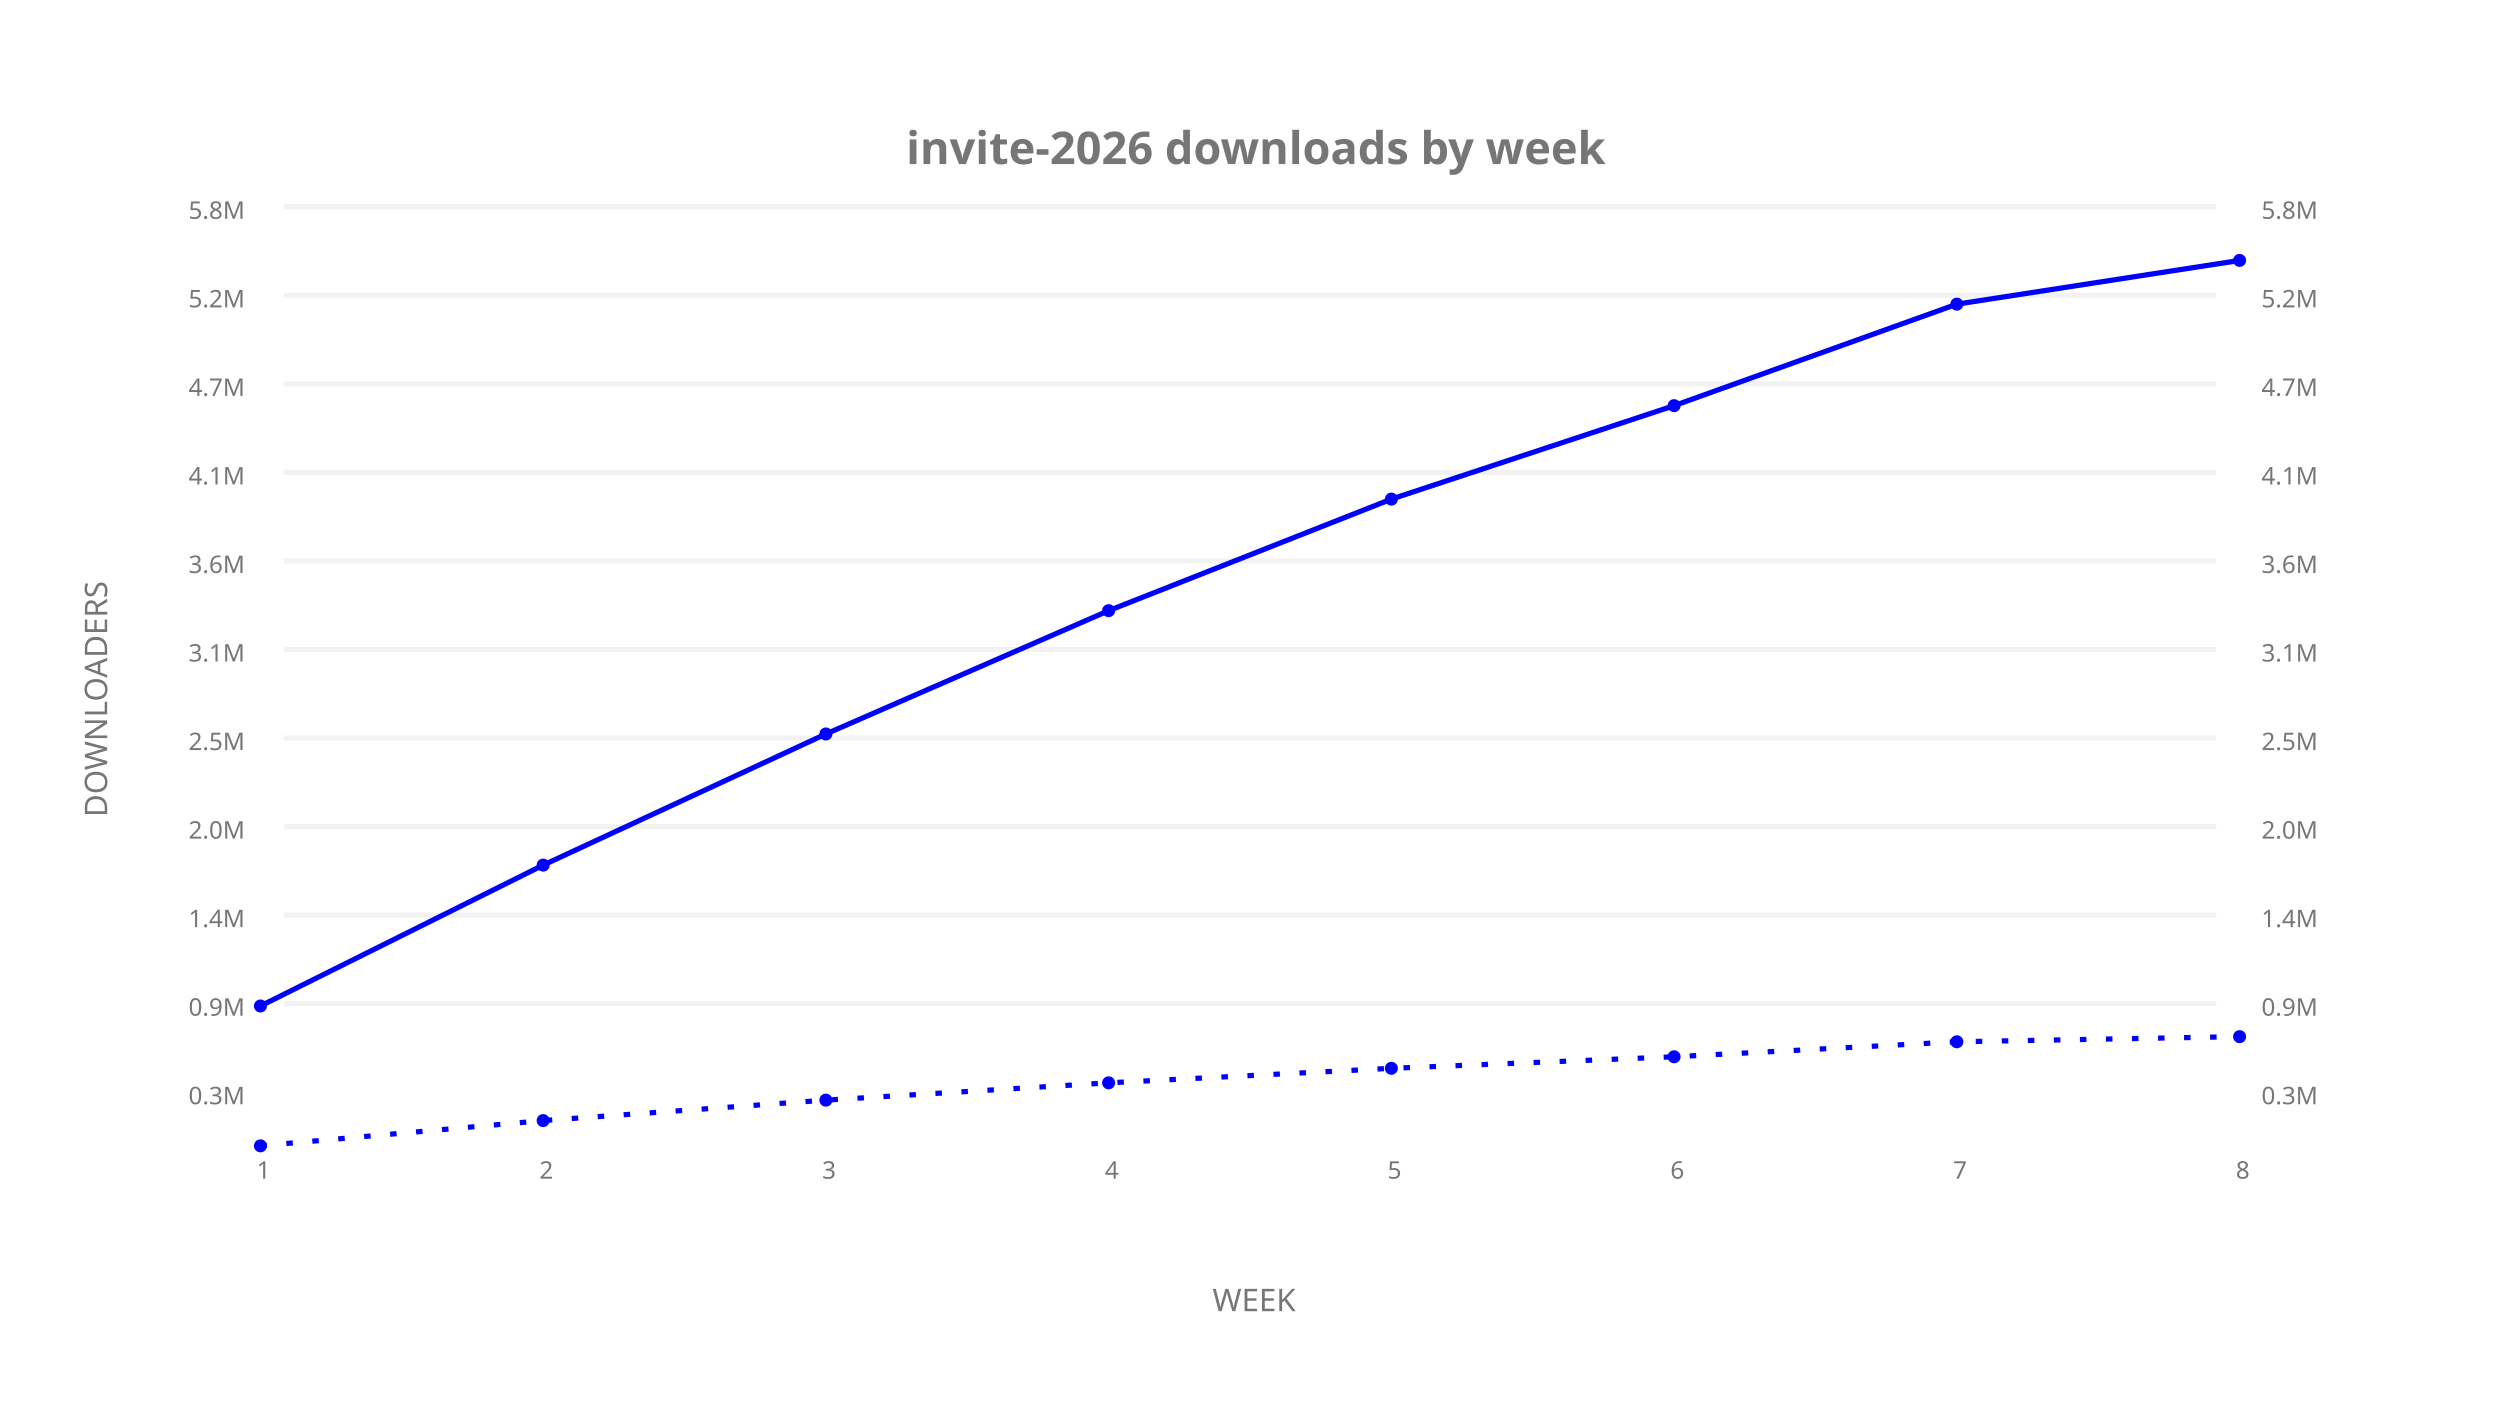
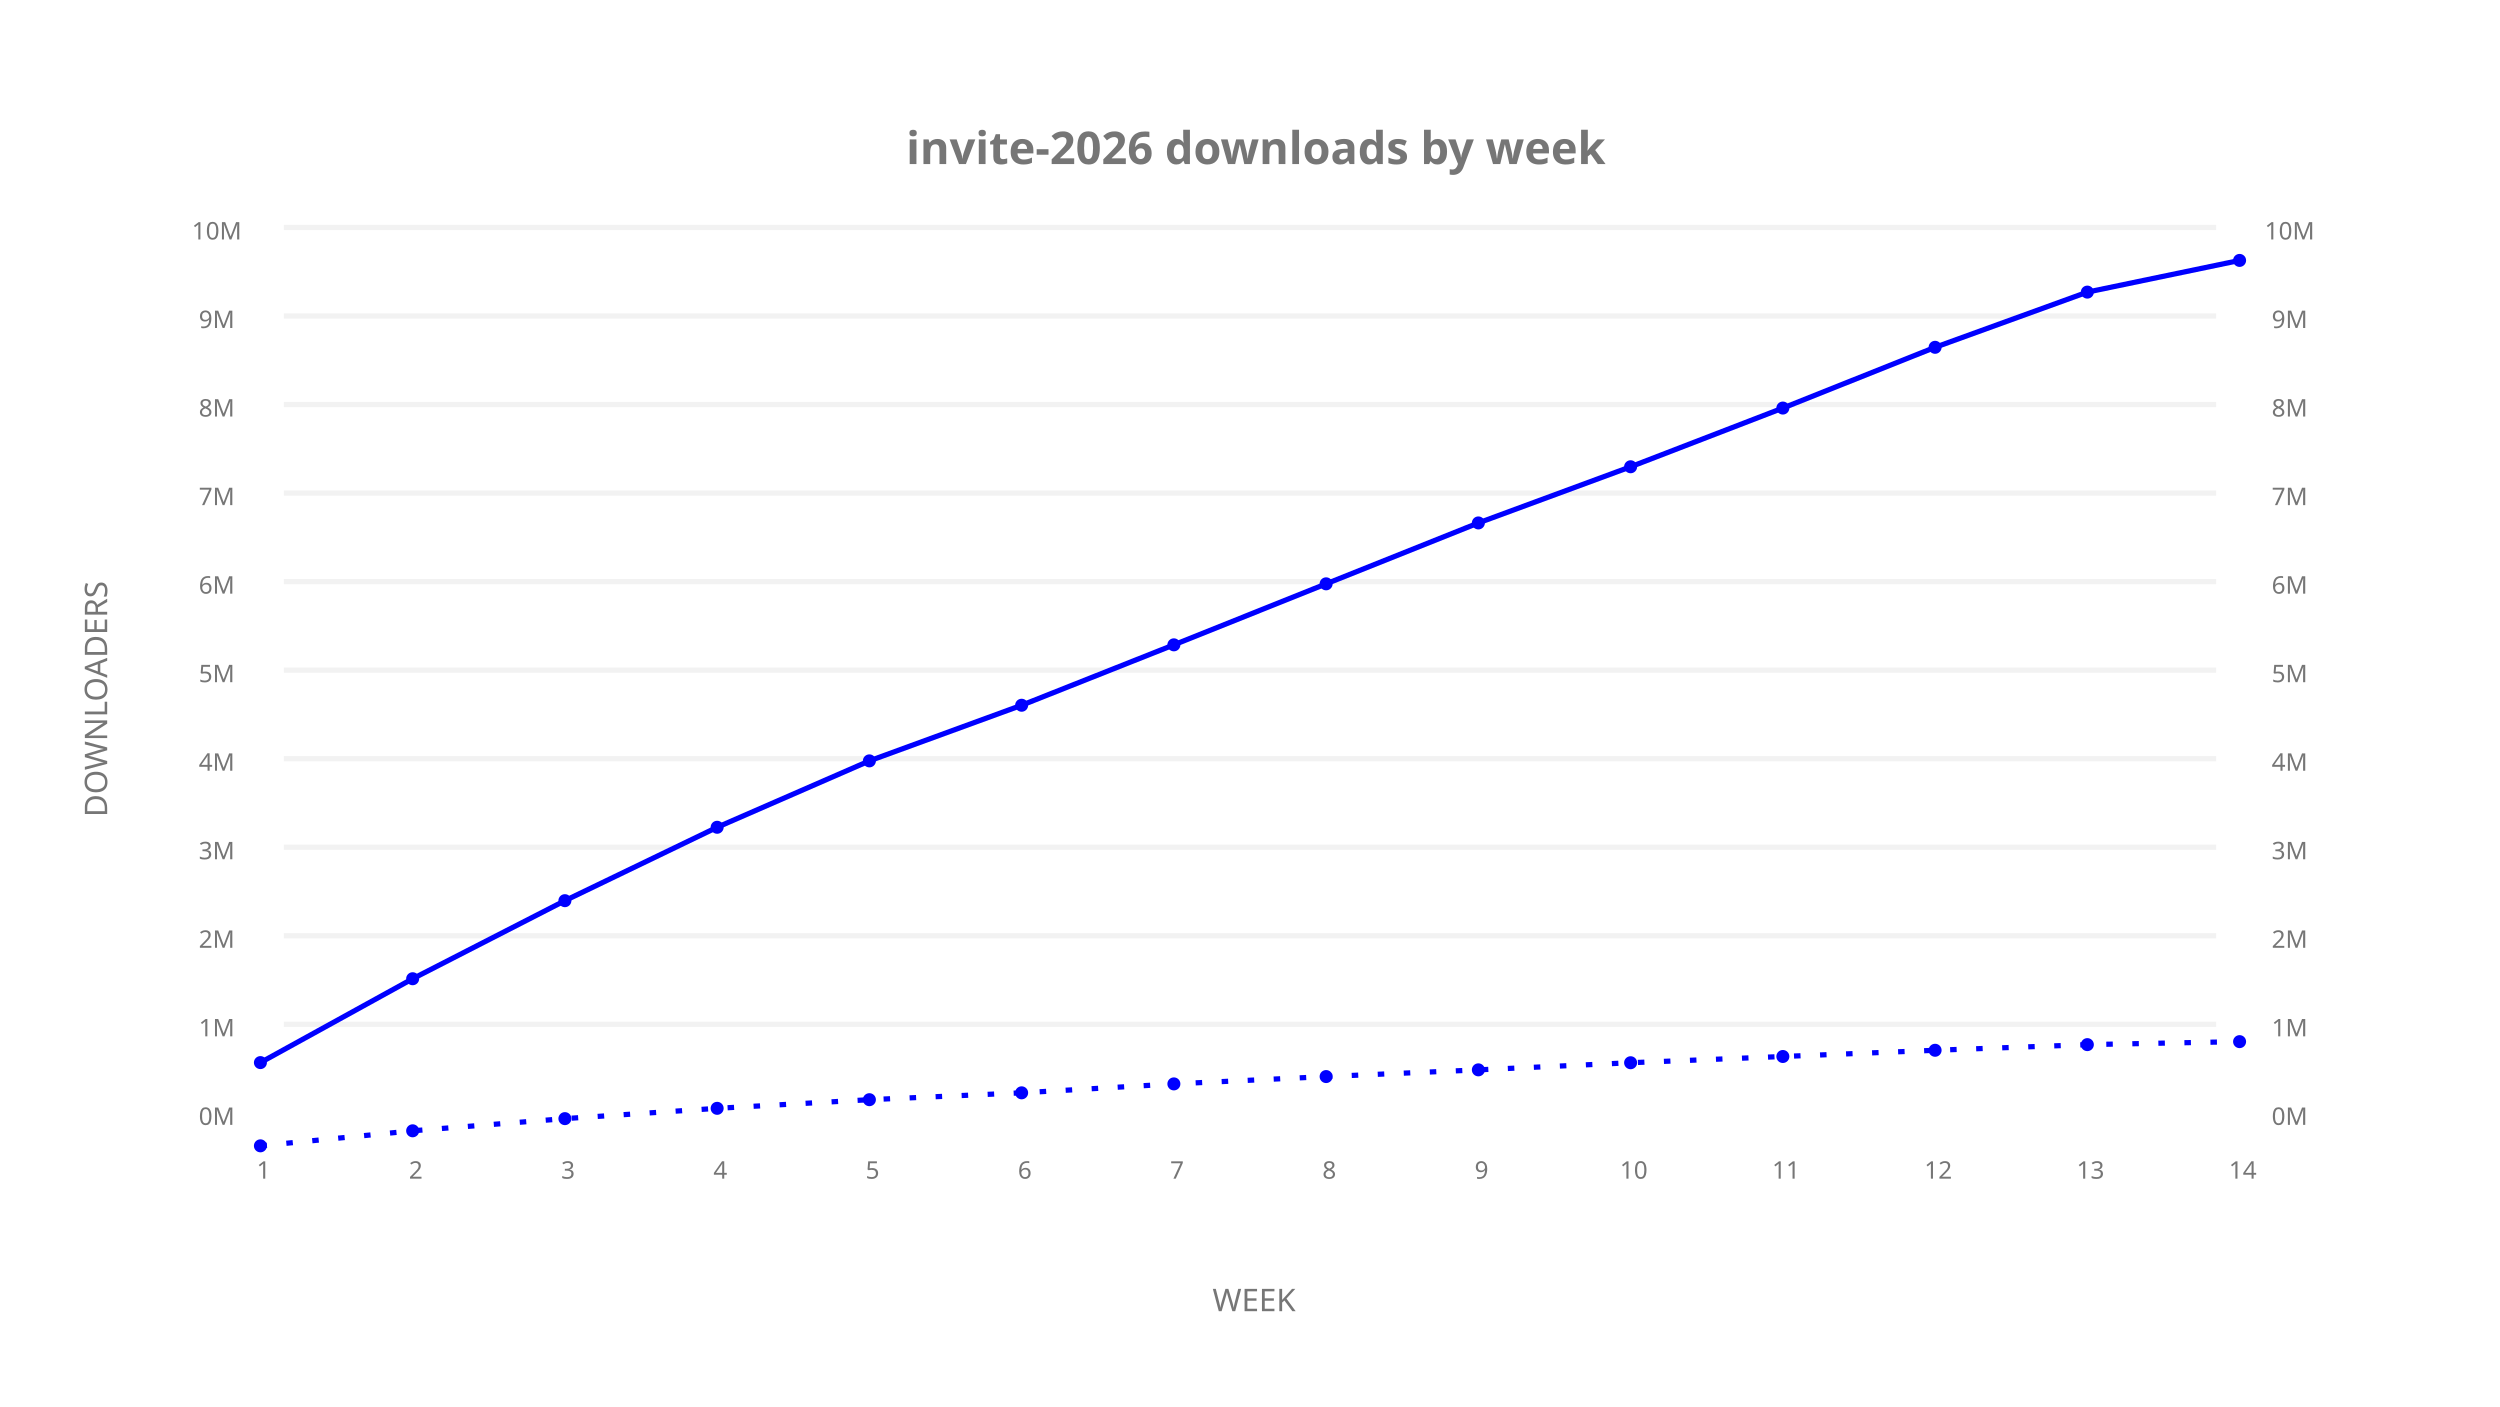
<svg xmlns="http://www.w3.org/2000/svg" xml:space="preserve" id="invite-2026-downloads-by-week-invite-2026-week" x="0px" y="0px" width="1920px" height="1080px" viewBox="0 0 1920 1080" enable-background="new 0 0 1920 1080" role="img">
  <g id="annotations">
    <text x="960" y="126" font-family="Atkinson Hyperlegible" font-size="26pt" text-anchor="middle" text-align="center" font-weight="600" font-style="normal" style="fill:rgb(118,118,118); fill-opacity:1; stroke:rgb(118,118,118); stroke-opacity:0; stroke-width:0.5"> invite-2026 downloads by week</text>
    <g id="axes-lines">
      <text x="960" y="1007" font-family="Atkinson Hyperlegible" font-size="18pt" text-anchor="middle" text-align="center" font-weight="500" font-style="normal" style="fill:rgb(118,118,118); fill-opacity:1; stroke:rgb(118,118,118); stroke-opacity:0; stroke-width:0.5"> WEEK</text>
      <text x="73" y="540" font-family="Atkinson Hyperlegible" font-size="18pt" text-anchor="middle" text-align="center" dominant-baseline="central" font-weight="500" font-style="normal" style="fill:rgb(118,118,118); fill-opacity:1; stroke:rgb(118,118,118); stroke-opacity:0; stroke-width:0.5" transform="rotate(-90,73,540)"> DOWNLOADERS</text>
    </g>
    <g id="tic-y-label-lines">
-       <line x1="218" y1="770.817" x2="1702" y2="770.817" style="fill:rgb(0,0,255); fill-opacity:0; stroke:rgb(242,242,242); stroke-opacity:1; stroke-width:4" />
-       <line x1="218" y1="702.817" x2="1702" y2="702.817" style="fill:rgb(0,0,255); fill-opacity:0; stroke:rgb(242,242,242); stroke-opacity:1; stroke-width:4" />
-       <line x1="218" y1="634.817" x2="1702" y2="634.817" style="fill:rgb(0,0,255); fill-opacity:0; stroke:rgb(242,242,242); stroke-opacity:1; stroke-width:4" />
-       <line x1="218" y1="566.817" x2="1702" y2="566.817" style="fill:rgb(0,0,255); fill-opacity:0; stroke:rgb(242,242,242); stroke-opacity:1; stroke-width:4" />
-       <line x1="218" y1="498.817" x2="1702" y2="498.817" style="fill:rgb(0,0,255); fill-opacity:0; stroke:rgb(242,242,242); stroke-opacity:1; stroke-width:4" />
-       <line x1="218" y1="430.817" x2="1702" y2="430.817" style="fill:rgb(0,0,255); fill-opacity:0; stroke:rgb(242,242,242); stroke-opacity:1; stroke-width:4" />
-       <line x1="218" y1="362.817" x2="1702" y2="362.817" style="fill:rgb(0,0,255); fill-opacity:0; stroke:rgb(242,242,242); stroke-opacity:1; stroke-width:4" />
-       <line x1="218" y1="294.817" x2="1702" y2="294.817" style="fill:rgb(0,0,255); fill-opacity:0; stroke:rgb(242,242,242); stroke-opacity:1; stroke-width:4" />
-       <line x1="218" y1="226.817" x2="1702" y2="226.817" style="fill:rgb(0,0,255); fill-opacity:0; stroke:rgb(242,242,242); stroke-opacity:1; stroke-width:4" />
-       <line x1="218" y1="158.817" x2="1702" y2="158.817" style="fill:rgb(0,0,255); fill-opacity:0; stroke:rgb(242,242,242); stroke-opacity:1; stroke-width:4" />
+       <line x1="218" y1="786.677" x2="1702" y2="786.677" style="fill:rgb(0,0,255); fill-opacity:0; stroke:rgb(242,242,242); stroke-opacity:1; stroke-width:4" />
+       <line x1="218" y1="718.677" x2="1702" y2="718.677" style="fill:rgb(0,0,255); fill-opacity:0; stroke:rgb(242,242,242); stroke-opacity:1; stroke-width:4" />
+       <line x1="218" y1="650.677" x2="1702" y2="650.677" style="fill:rgb(0,0,255); fill-opacity:0; stroke:rgb(242,242,242); stroke-opacity:1; stroke-width:4" />
+       <line x1="218" y1="582.677" x2="1702" y2="582.677" style="fill:rgb(0,0,255); fill-opacity:0; stroke:rgb(242,242,242); stroke-opacity:1; stroke-width:4" />
+       <line x1="218" y1="514.677" x2="1702" y2="514.677" style="fill:rgb(0,0,255); fill-opacity:0; stroke:rgb(242,242,242); stroke-opacity:1; stroke-width:4" />
+       <line x1="218" y1="446.677" x2="1702" y2="446.677" style="fill:rgb(0,0,255); fill-opacity:0; stroke:rgb(242,242,242); stroke-opacity:1; stroke-width:4" />
+       <line x1="218" y1="378.677" x2="1702" y2="378.677" style="fill:rgb(0,0,255); fill-opacity:0; stroke:rgb(242,242,242); stroke-opacity:1; stroke-width:4" />
+       <line x1="218" y1="310.677" x2="1702" y2="310.677" style="fill:rgb(0,0,255); fill-opacity:0; stroke:rgb(242,242,242); stroke-opacity:1; stroke-width:4" />
+       <line x1="218" y1="242.677" x2="1702" y2="242.677" style="fill:rgb(0,0,255); fill-opacity:0; stroke:rgb(242,242,242); stroke-opacity:1; stroke-width:4" />
+       <line x1="218" y1="174.677" x2="1702" y2="174.677" style="fill:rgb(0,0,255); fill-opacity:0; stroke:rgb(242,242,242); stroke-opacity:1; stroke-width:4" />
    </g>
    <g id="tic-x-labels">
      <text x="200" y="898" font-family="Atkinson Hyperlegible" font-size="14pt" text-anchor="middle" text-align="center" dominant-baseline="central" font-weight="400" font-style="normal" style="fill:rgb(118,118,118); fill-opacity:1; stroke:rgb(118,118,118); stroke-opacity:0; stroke-width:0.5"> 1</text>
-       <text x="417.143" y="898" font-family="Atkinson Hyperlegible" font-size="14pt" text-anchor="middle" text-align="center" dominant-baseline="central" font-weight="400" font-style="normal" style="fill:rgb(118,118,118); fill-opacity:1; stroke:rgb(118,118,118); stroke-opacity:0; stroke-width:0.5"> 2</text>
-       <text x="634.286" y="898" font-family="Atkinson Hyperlegible" font-size="14pt" text-anchor="middle" text-align="center" dominant-baseline="central" font-weight="400" font-style="normal" style="fill:rgb(118,118,118); fill-opacity:1; stroke:rgb(118,118,118); stroke-opacity:0; stroke-width:0.5"> 3</text>
-       <text x="851.429" y="898" font-family="Atkinson Hyperlegible" font-size="14pt" text-anchor="middle" text-align="center" dominant-baseline="central" font-weight="400" font-style="normal" style="fill:rgb(118,118,118); fill-opacity:1; stroke:rgb(118,118,118); stroke-opacity:0; stroke-width:0.5"> 4</text>
-       <text x="1068.571" y="898" font-family="Atkinson Hyperlegible" font-size="14pt" text-anchor="middle" text-align="center" dominant-baseline="central" font-weight="400" font-style="normal" style="fill:rgb(118,118,118); fill-opacity:1; stroke:rgb(118,118,118); stroke-opacity:0; stroke-width:0.5"> 5</text>
-       <text x="1285.714" y="898" font-family="Atkinson Hyperlegible" font-size="14pt" text-anchor="middle" text-align="center" dominant-baseline="central" font-weight="400" font-style="normal" style="fill:rgb(118,118,118); fill-opacity:1; stroke:rgb(118,118,118); stroke-opacity:0; stroke-width:0.5"> 6</text>
-       <text x="1502.857" y="898" font-family="Atkinson Hyperlegible" font-size="14pt" text-anchor="middle" text-align="center" dominant-baseline="central" font-weight="400" font-style="normal" style="fill:rgb(118,118,118); fill-opacity:1; stroke:rgb(118,118,118); stroke-opacity:0; stroke-width:0.5"> 7</text>
-       <text x="1720" y="898" font-family="Atkinson Hyperlegible" font-size="14pt" text-anchor="middle" text-align="center" dominant-baseline="central" font-weight="400" font-style="normal" style="fill:rgb(118,118,118); fill-opacity:1; stroke:rgb(118,118,118); stroke-opacity:0; stroke-width:0.5"> 8</text>
+       <text x="316.923" y="898" font-family="Atkinson Hyperlegible" font-size="14pt" text-anchor="middle" text-align="center" dominant-baseline="central" font-weight="400" font-style="normal" style="fill:rgb(118,118,118); fill-opacity:1; stroke:rgb(118,118,118); stroke-opacity:0; stroke-width:0.5"> 2</text>
+       <text x="433.846" y="898" font-family="Atkinson Hyperlegible" font-size="14pt" text-anchor="middle" text-align="center" dominant-baseline="central" font-weight="400" font-style="normal" style="fill:rgb(118,118,118); fill-opacity:1; stroke:rgb(118,118,118); stroke-opacity:0; stroke-width:0.5"> 3</text>
+       <text x="550.769" y="898" font-family="Atkinson Hyperlegible" font-size="14pt" text-anchor="middle" text-align="center" dominant-baseline="central" font-weight="400" font-style="normal" style="fill:rgb(118,118,118); fill-opacity:1; stroke:rgb(118,118,118); stroke-opacity:0; stroke-width:0.5"> 4</text>
+       <text x="667.692" y="898" font-family="Atkinson Hyperlegible" font-size="14pt" text-anchor="middle" text-align="center" dominant-baseline="central" font-weight="400" font-style="normal" style="fill:rgb(118,118,118); fill-opacity:1; stroke:rgb(118,118,118); stroke-opacity:0; stroke-width:0.5"> 5</text>
+       <text x="784.615" y="898" font-family="Atkinson Hyperlegible" font-size="14pt" text-anchor="middle" text-align="center" dominant-baseline="central" font-weight="400" font-style="normal" style="fill:rgb(118,118,118); fill-opacity:1; stroke:rgb(118,118,118); stroke-opacity:0; stroke-width:0.5"> 6</text>
+       <text x="901.538" y="898" font-family="Atkinson Hyperlegible" font-size="14pt" text-anchor="middle" text-align="center" dominant-baseline="central" font-weight="400" font-style="normal" style="fill:rgb(118,118,118); fill-opacity:1; stroke:rgb(118,118,118); stroke-opacity:0; stroke-width:0.5"> 7</text>
+       <text x="1018.462" y="898" font-family="Atkinson Hyperlegible" font-size="14pt" text-anchor="middle" text-align="center" dominant-baseline="central" font-weight="400" font-style="normal" style="fill:rgb(118,118,118); fill-opacity:1; stroke:rgb(118,118,118); stroke-opacity:0; stroke-width:0.5"> 8</text>
+       <text x="1135.385" y="898" font-family="Atkinson Hyperlegible" font-size="14pt" text-anchor="middle" text-align="center" dominant-baseline="central" font-weight="400" font-style="normal" style="fill:rgb(118,118,118); fill-opacity:1; stroke:rgb(118,118,118); stroke-opacity:0; stroke-width:0.5"> 9</text>
+       <text x="1252.308" y="898" font-family="Atkinson Hyperlegible" font-size="14pt" text-anchor="middle" text-align="center" dominant-baseline="central" font-weight="400" font-style="normal" style="fill:rgb(118,118,118); fill-opacity:1; stroke:rgb(118,118,118); stroke-opacity:0; stroke-width:0.5"> 10</text>
+       <text x="1369.231" y="898" font-family="Atkinson Hyperlegible" font-size="14pt" text-anchor="middle" text-align="center" dominant-baseline="central" font-weight="400" font-style="normal" style="fill:rgb(118,118,118); fill-opacity:1; stroke:rgb(118,118,118); stroke-opacity:0; stroke-width:0.5"> 11</text>
+       <text x="1486.154" y="898" font-family="Atkinson Hyperlegible" font-size="14pt" text-anchor="middle" text-align="center" dominant-baseline="central" font-weight="400" font-style="normal" style="fill:rgb(118,118,118); fill-opacity:1; stroke:rgb(118,118,118); stroke-opacity:0; stroke-width:0.5"> 12</text>
+       <text x="1603.077" y="898" font-family="Atkinson Hyperlegible" font-size="14pt" text-anchor="middle" text-align="center" dominant-baseline="central" font-weight="400" font-style="normal" style="fill:rgb(118,118,118); fill-opacity:1; stroke:rgb(118,118,118); stroke-opacity:0; stroke-width:0.5"> 13</text>
+       <text x="1720" y="898" font-family="Atkinson Hyperlegible" font-size="14pt" text-anchor="middle" text-align="center" dominant-baseline="central" font-weight="400" font-style="normal" style="fill:rgb(118,118,118); fill-opacity:1; stroke:rgb(118,118,118); stroke-opacity:0; stroke-width:0.5"> 14</text>
    </g>
    <g id="tic-y-labels">
-       <text x="164" y="840.817" font-family="Atkinson Hyperlegible" font-size="14pt" text-anchor="middle" text-align="center" dominant-baseline="central" font-weight="400" font-style="normal" style="fill:rgb(118,118,118); fill-opacity:1; stroke:rgb(118,118,118); stroke-opacity:0; stroke-width:0.5"> 0.3M</text>
-       <text x="1756" y="840.817" font-family="Atkinson Hyperlegible" font-size="14pt" text-anchor="middle" text-align="center" dominant-baseline="central" font-weight="400" font-style="normal" style="fill:rgb(118,118,118); fill-opacity:1; stroke:rgb(118,118,118); stroke-opacity:0; stroke-width:0.5"> 0.3M</text>
-       <text x="164" y="772.817" font-family="Atkinson Hyperlegible" font-size="14pt" text-anchor="middle" text-align="center" dominant-baseline="central" font-weight="400" font-style="normal" style="fill:rgb(118,118,118); fill-opacity:1; stroke:rgb(118,118,118); stroke-opacity:0; stroke-width:0.5"> 0.9M</text>
-       <text x="1756" y="772.817" font-family="Atkinson Hyperlegible" font-size="14pt" text-anchor="middle" text-align="center" dominant-baseline="central" font-weight="400" font-style="normal" style="fill:rgb(118,118,118); fill-opacity:1; stroke:rgb(118,118,118); stroke-opacity:0; stroke-width:0.5"> 0.9M</text>
-       <text x="164" y="704.817" font-family="Atkinson Hyperlegible" font-size="14pt" text-anchor="middle" text-align="center" dominant-baseline="central" font-weight="400" font-style="normal" style="fill:rgb(118,118,118); fill-opacity:1; stroke:rgb(118,118,118); stroke-opacity:0; stroke-width:0.5"> 1.4M</text>
-       <text x="1756" y="704.817" font-family="Atkinson Hyperlegible" font-size="14pt" text-anchor="middle" text-align="center" dominant-baseline="central" font-weight="400" font-style="normal" style="fill:rgb(118,118,118); fill-opacity:1; stroke:rgb(118,118,118); stroke-opacity:0; stroke-width:0.5"> 1.4M</text>
-       <text x="164" y="636.817" font-family="Atkinson Hyperlegible" font-size="14pt" text-anchor="middle" text-align="center" dominant-baseline="central" font-weight="400" font-style="normal" style="fill:rgb(118,118,118); fill-opacity:1; stroke:rgb(118,118,118); stroke-opacity:0; stroke-width:0.5"> 2.0M</text>
-       <text x="1756" y="636.817" font-family="Atkinson Hyperlegible" font-size="14pt" text-anchor="middle" text-align="center" dominant-baseline="central" font-weight="400" font-style="normal" style="fill:rgb(118,118,118); fill-opacity:1; stroke:rgb(118,118,118); stroke-opacity:0; stroke-width:0.5"> 2.0M</text>
-       <text x="164" y="568.817" font-family="Atkinson Hyperlegible" font-size="14pt" text-anchor="middle" text-align="center" dominant-baseline="central" font-weight="400" font-style="normal" style="fill:rgb(118,118,118); fill-opacity:1; stroke:rgb(118,118,118); stroke-opacity:0; stroke-width:0.5"> 2.5M</text>
-       <text x="1756" y="568.817" font-family="Atkinson Hyperlegible" font-size="14pt" text-anchor="middle" text-align="center" dominant-baseline="central" font-weight="400" font-style="normal" style="fill:rgb(118,118,118); fill-opacity:1; stroke:rgb(118,118,118); stroke-opacity:0; stroke-width:0.5"> 2.5M</text>
-       <text x="164" y="500.817" font-family="Atkinson Hyperlegible" font-size="14pt" text-anchor="middle" text-align="center" dominant-baseline="central" font-weight="400" font-style="normal" style="fill:rgb(118,118,118); fill-opacity:1; stroke:rgb(118,118,118); stroke-opacity:0; stroke-width:0.5"> 3.1M</text>
-       <text x="1756" y="500.817" font-family="Atkinson Hyperlegible" font-size="14pt" text-anchor="middle" text-align="center" dominant-baseline="central" font-weight="400" font-style="normal" style="fill:rgb(118,118,118); fill-opacity:1; stroke:rgb(118,118,118); stroke-opacity:0; stroke-width:0.5"> 3.1M</text>
-       <text x="164" y="432.817" font-family="Atkinson Hyperlegible" font-size="14pt" text-anchor="middle" text-align="center" dominant-baseline="central" font-weight="400" font-style="normal" style="fill:rgb(118,118,118); fill-opacity:1; stroke:rgb(118,118,118); stroke-opacity:0; stroke-width:0.5"> 3.6M</text>
-       <text x="1756" y="432.817" font-family="Atkinson Hyperlegible" font-size="14pt" text-anchor="middle" text-align="center" dominant-baseline="central" font-weight="400" font-style="normal" style="fill:rgb(118,118,118); fill-opacity:1; stroke:rgb(118,118,118); stroke-opacity:0; stroke-width:0.5"> 3.6M</text>
-       <text x="164" y="364.817" font-family="Atkinson Hyperlegible" font-size="14pt" text-anchor="middle" text-align="center" dominant-baseline="central" font-weight="400" font-style="normal" style="fill:rgb(118,118,118); fill-opacity:1; stroke:rgb(118,118,118); stroke-opacity:0; stroke-width:0.5"> 4.1M</text>
-       <text x="1756" y="364.817" font-family="Atkinson Hyperlegible" font-size="14pt" text-anchor="middle" text-align="center" dominant-baseline="central" font-weight="400" font-style="normal" style="fill:rgb(118,118,118); fill-opacity:1; stroke:rgb(118,118,118); stroke-opacity:0; stroke-width:0.5"> 4.1M</text>
-       <text x="164" y="296.817" font-family="Atkinson Hyperlegible" font-size="14pt" text-anchor="middle" text-align="center" dominant-baseline="central" font-weight="400" font-style="normal" style="fill:rgb(118,118,118); fill-opacity:1; stroke:rgb(118,118,118); stroke-opacity:0; stroke-width:0.5"> 4.7M</text>
-       <text x="1756" y="296.817" font-family="Atkinson Hyperlegible" font-size="14pt" text-anchor="middle" text-align="center" dominant-baseline="central" font-weight="400" font-style="normal" style="fill:rgb(118,118,118); fill-opacity:1; stroke:rgb(118,118,118); stroke-opacity:0; stroke-width:0.5"> 4.7M</text>
-       <text x="164" y="228.817" font-family="Atkinson Hyperlegible" font-size="14pt" text-anchor="middle" text-align="center" dominant-baseline="central" font-weight="400" font-style="normal" style="fill:rgb(118,118,118); fill-opacity:1; stroke:rgb(118,118,118); stroke-opacity:0; stroke-width:0.5"> 5.2M</text>
-       <text x="1756" y="228.817" font-family="Atkinson Hyperlegible" font-size="14pt" text-anchor="middle" text-align="center" dominant-baseline="central" font-weight="400" font-style="normal" style="fill:rgb(118,118,118); fill-opacity:1; stroke:rgb(118,118,118); stroke-opacity:0; stroke-width:0.5"> 5.2M</text>
-       <text x="164" y="160.817" font-family="Atkinson Hyperlegible" font-size="14pt" text-anchor="middle" text-align="center" dominant-baseline="central" font-weight="400" font-style="normal" style="fill:rgb(118,118,118); fill-opacity:1; stroke:rgb(118,118,118); stroke-opacity:0; stroke-width:0.5"> 5.8M</text>
-       <text x="1756" y="160.817" font-family="Atkinson Hyperlegible" font-size="14pt" text-anchor="middle" text-align="center" dominant-baseline="central" font-weight="400" font-style="normal" style="fill:rgb(118,118,118); fill-opacity:1; stroke:rgb(118,118,118); stroke-opacity:0; stroke-width:0.5"> 5.8M</text>
+       <text x="164" y="856.677" font-family="Atkinson Hyperlegible" font-size="14pt" text-anchor="middle" text-align="center" dominant-baseline="central" font-weight="400" font-style="normal" style="fill:rgb(118,118,118); fill-opacity:1; stroke:rgb(118,118,118); stroke-opacity:0; stroke-width:0.5"> 0M</text>
+       <text x="1756" y="856.677" font-family="Atkinson Hyperlegible" font-size="14pt" text-anchor="middle" text-align="center" dominant-baseline="central" font-weight="400" font-style="normal" style="fill:rgb(118,118,118); fill-opacity:1; stroke:rgb(118,118,118); stroke-opacity:0; stroke-width:0.5"> 0M</text>
+       <text x="164" y="788.677" font-family="Atkinson Hyperlegible" font-size="14pt" text-anchor="middle" text-align="center" dominant-baseline="central" font-weight="400" font-style="normal" style="fill:rgb(118,118,118); fill-opacity:1; stroke:rgb(118,118,118); stroke-opacity:0; stroke-width:0.5"> 1M</text>
+       <text x="1756" y="788.677" font-family="Atkinson Hyperlegible" font-size="14pt" text-anchor="middle" text-align="center" dominant-baseline="central" font-weight="400" font-style="normal" style="fill:rgb(118,118,118); fill-opacity:1; stroke:rgb(118,118,118); stroke-opacity:0; stroke-width:0.5"> 1M</text>
+       <text x="164" y="720.677" font-family="Atkinson Hyperlegible" font-size="14pt" text-anchor="middle" text-align="center" dominant-baseline="central" font-weight="400" font-style="normal" style="fill:rgb(118,118,118); fill-opacity:1; stroke:rgb(118,118,118); stroke-opacity:0; stroke-width:0.5"> 2M</text>
+       <text x="1756" y="720.677" font-family="Atkinson Hyperlegible" font-size="14pt" text-anchor="middle" text-align="center" dominant-baseline="central" font-weight="400" font-style="normal" style="fill:rgb(118,118,118); fill-opacity:1; stroke:rgb(118,118,118); stroke-opacity:0; stroke-width:0.5"> 2M</text>
+       <text x="164" y="652.677" font-family="Atkinson Hyperlegible" font-size="14pt" text-anchor="middle" text-align="center" dominant-baseline="central" font-weight="400" font-style="normal" style="fill:rgb(118,118,118); fill-opacity:1; stroke:rgb(118,118,118); stroke-opacity:0; stroke-width:0.5"> 3M</text>
+       <text x="1756" y="652.677" font-family="Atkinson Hyperlegible" font-size="14pt" text-anchor="middle" text-align="center" dominant-baseline="central" font-weight="400" font-style="normal" style="fill:rgb(118,118,118); fill-opacity:1; stroke:rgb(118,118,118); stroke-opacity:0; stroke-width:0.5"> 3M</text>
+       <text x="164" y="584.677" font-family="Atkinson Hyperlegible" font-size="14pt" text-anchor="middle" text-align="center" dominant-baseline="central" font-weight="400" font-style="normal" style="fill:rgb(118,118,118); fill-opacity:1; stroke:rgb(118,118,118); stroke-opacity:0; stroke-width:0.5"> 4M</text>
+       <text x="1756" y="584.677" font-family="Atkinson Hyperlegible" font-size="14pt" text-anchor="middle" text-align="center" dominant-baseline="central" font-weight="400" font-style="normal" style="fill:rgb(118,118,118); fill-opacity:1; stroke:rgb(118,118,118); stroke-opacity:0; stroke-width:0.5"> 4M</text>
+       <text x="164" y="516.677" font-family="Atkinson Hyperlegible" font-size="14pt" text-anchor="middle" text-align="center" dominant-baseline="central" font-weight="400" font-style="normal" style="fill:rgb(118,118,118); fill-opacity:1; stroke:rgb(118,118,118); stroke-opacity:0; stroke-width:0.5"> 5M</text>
+       <text x="1756" y="516.677" font-family="Atkinson Hyperlegible" font-size="14pt" text-anchor="middle" text-align="center" dominant-baseline="central" font-weight="400" font-style="normal" style="fill:rgb(118,118,118); fill-opacity:1; stroke:rgb(118,118,118); stroke-opacity:0; stroke-width:0.5"> 5M</text>
+       <text x="164" y="448.677" font-family="Atkinson Hyperlegible" font-size="14pt" text-anchor="middle" text-align="center" dominant-baseline="central" font-weight="400" font-style="normal" style="fill:rgb(118,118,118); fill-opacity:1; stroke:rgb(118,118,118); stroke-opacity:0; stroke-width:0.5"> 6M</text>
+       <text x="1756" y="448.677" font-family="Atkinson Hyperlegible" font-size="14pt" text-anchor="middle" text-align="center" dominant-baseline="central" font-weight="400" font-style="normal" style="fill:rgb(118,118,118); fill-opacity:1; stroke:rgb(118,118,118); stroke-opacity:0; stroke-width:0.5"> 6M</text>
+       <text x="164" y="380.677" font-family="Atkinson Hyperlegible" font-size="14pt" text-anchor="middle" text-align="center" dominant-baseline="central" font-weight="400" font-style="normal" style="fill:rgb(118,118,118); fill-opacity:1; stroke:rgb(118,118,118); stroke-opacity:0; stroke-width:0.5"> 7M</text>
+       <text x="1756" y="380.677" font-family="Atkinson Hyperlegible" font-size="14pt" text-anchor="middle" text-align="center" dominant-baseline="central" font-weight="400" font-style="normal" style="fill:rgb(118,118,118); fill-opacity:1; stroke:rgb(118,118,118); stroke-opacity:0; stroke-width:0.5"> 7M</text>
+       <text x="164" y="312.677" font-family="Atkinson Hyperlegible" font-size="14pt" text-anchor="middle" text-align="center" dominant-baseline="central" font-weight="400" font-style="normal" style="fill:rgb(118,118,118); fill-opacity:1; stroke:rgb(118,118,118); stroke-opacity:0; stroke-width:0.5"> 8M</text>
+       <text x="1756" y="312.677" font-family="Atkinson Hyperlegible" font-size="14pt" text-anchor="middle" text-align="center" dominant-baseline="central" font-weight="400" font-style="normal" style="fill:rgb(118,118,118); fill-opacity:1; stroke:rgb(118,118,118); stroke-opacity:0; stroke-width:0.5"> 8M</text>
+       <text x="164" y="244.677" font-family="Atkinson Hyperlegible" font-size="14pt" text-anchor="middle" text-align="center" dominant-baseline="central" font-weight="400" font-style="normal" style="fill:rgb(118,118,118); fill-opacity:1; stroke:rgb(118,118,118); stroke-opacity:0; stroke-width:0.5"> 9M</text>
+       <text x="1756" y="244.677" font-family="Atkinson Hyperlegible" font-size="14pt" text-anchor="middle" text-align="center" dominant-baseline="central" font-weight="400" font-style="normal" style="fill:rgb(118,118,118); fill-opacity:1; stroke:rgb(118,118,118); stroke-opacity:0; stroke-width:0.5"> 9M</text>
+       <text x="164" y="176.677" font-family="Atkinson Hyperlegible" font-size="14pt" text-anchor="middle" text-align="center" dominant-baseline="central" font-weight="400" font-style="normal" style="fill:rgb(118,118,118); fill-opacity:1; stroke:rgb(118,118,118); stroke-opacity:0; stroke-width:0.5"> 10M</text>
+       <text x="1756" y="176.677" font-family="Atkinson Hyperlegible" font-size="14pt" text-anchor="middle" text-align="center" dominant-baseline="central" font-weight="400" font-style="normal" style="fill:rgb(118,118,118); fill-opacity:1; stroke:rgb(118,118,118); stroke-opacity:0; stroke-width:0.5"> 10M</text>
    </g>
  </g>
  <g id="polyline-invite-2026 downloads by week">
-     <polyline points="200,772.6 417.143,664.401 634.286,563.685 851.429,468.981 1068.57,383.308 1285.71,311.539 1502.86,233.589 1720,200 " style="fill:rgb(0,0,255); fill-opacity:0; stroke:rgb(0,0,255); stroke-opacity:1; stroke-width:4" />
+     <polyline points="200,816.072 316.923,751.668 433.846,691.719 550.769,635.347 667.692,584.352 784.615,541.633 901.538,495.234 1018.46,448.382 1135.38,401.617 1252.31,358.475 1369.23,313.393 1486.15,266.736 1603.08,224.343 1720,200 " style="fill:rgb(0,0,255); fill-opacity:0; stroke:rgb(0,0,255); stroke-opacity:1; stroke-width:4" />
  </g>
  <g id="markers-invite-2026 downloads by week">
-     <circle cx="200" cy="772.6" r="5" style="fill:rgb(0,0,255); fill-opacity:1; stroke:rgb(0,0,255); stroke-opacity:0; stroke-width:4">
+     <circle cx="200" cy="816.072" r="5" style="fill:rgb(0,0,255); fill-opacity:1; stroke:rgb(0,0,255); stroke-opacity:0; stroke-width:4">
</circle>
-     <circle cx="417.143" cy="664.401" r="5" style="fill:rgb(0,0,255); fill-opacity:1; stroke:rgb(0,0,255); stroke-opacity:0; stroke-width:4">
+     <circle cx="316.923" cy="751.668" r="5" style="fill:rgb(0,0,255); fill-opacity:1; stroke:rgb(0,0,255); stroke-opacity:0; stroke-width:4">
</circle>
-     <circle cx="634.286" cy="563.685" r="5" style="fill:rgb(0,0,255); fill-opacity:1; stroke:rgb(0,0,255); stroke-opacity:0; stroke-width:4">
+     <circle cx="433.846" cy="691.719" r="5" style="fill:rgb(0,0,255); fill-opacity:1; stroke:rgb(0,0,255); stroke-opacity:0; stroke-width:4">
</circle>
-     <circle cx="851.429" cy="468.981" r="5" style="fill:rgb(0,0,255); fill-opacity:1; stroke:rgb(0,0,255); stroke-opacity:0; stroke-width:4">
+     <circle cx="550.769" cy="635.347" r="5" style="fill:rgb(0,0,255); fill-opacity:1; stroke:rgb(0,0,255); stroke-opacity:0; stroke-width:4">
</circle>
-     <circle cx="1068.571" cy="383.308" r="5" style="fill:rgb(0,0,255); fill-opacity:1; stroke:rgb(0,0,255); stroke-opacity:0; stroke-width:4">
+     <circle cx="667.692" cy="584.352" r="5" style="fill:rgb(0,0,255); fill-opacity:1; stroke:rgb(0,0,255); stroke-opacity:0; stroke-width:4">
</circle>
-     <circle cx="1285.714" cy="311.539" r="5" style="fill:rgb(0,0,255); fill-opacity:1; stroke:rgb(0,0,255); stroke-opacity:0; stroke-width:4">
+     <circle cx="784.615" cy="541.633" r="5" style="fill:rgb(0,0,255); fill-opacity:1; stroke:rgb(0,0,255); stroke-opacity:0; stroke-width:4">
</circle>
-     <circle cx="1502.857" cy="233.589" r="5" style="fill:rgb(0,0,255); fill-opacity:1; stroke:rgb(0,0,255); stroke-opacity:0; stroke-width:4">
+     <circle cx="901.538" cy="495.234" r="5" style="fill:rgb(0,0,255); fill-opacity:1; stroke:rgb(0,0,255); stroke-opacity:0; stroke-width:4">
+ </circle>
+     <circle cx="1018.462" cy="448.382" r="5" style="fill:rgb(0,0,255); fill-opacity:1; stroke:rgb(0,0,255); stroke-opacity:0; stroke-width:4">
+ </circle>
+     <circle cx="1135.385" cy="401.617" r="5" style="fill:rgb(0,0,255); fill-opacity:1; stroke:rgb(0,0,255); stroke-opacity:0; stroke-width:4">
+ </circle>
+     <circle cx="1252.308" cy="358.475" r="5" style="fill:rgb(0,0,255); fill-opacity:1; stroke:rgb(0,0,255); stroke-opacity:0; stroke-width:4">
+ </circle>
+     <circle cx="1369.231" cy="313.393" r="5" style="fill:rgb(0,0,255); fill-opacity:1; stroke:rgb(0,0,255); stroke-opacity:0; stroke-width:4">
+ </circle>
+     <circle cx="1486.154" cy="266.736" r="5" style="fill:rgb(0,0,255); fill-opacity:1; stroke:rgb(0,0,255); stroke-opacity:0; stroke-width:4">
+ </circle>
+     <circle cx="1603.077" cy="224.343" r="5" style="fill:rgb(0,0,255); fill-opacity:1; stroke:rgb(0,0,255); stroke-opacity:0; stroke-width:4">
</circle>
    <circle cx="1720" cy="200" r="5" style="fill:rgb(0,0,255); fill-opacity:1; stroke:rgb(0,0,255); stroke-opacity:0; stroke-width:4">
</circle>
  </g>
  <g id="polyline-invite-2026 downloads by week uploaders">
-     <polyline points="200,880 417.143,860.608 634.286,844.9 851.429,831.612 1068.57,820.46 1285.71,811.607 1502.86,800.092 1720,796.138 " stroke-dasharray="5 15" style="fill:rgb(0,0,255); fill-opacity:0; stroke:rgb(0,0,255); stroke-opacity:1; stroke-width:4" />
+     <polyline points="200,880 316.923,868.457 433.846,859.107 550.769,851.198 667.692,844.56 784.615,839.29 901.538,832.436 1018.46,826.802 1135.38,821.645 1252.31,816.181 1369.23,811.388 1486.15,806.614 1603.08,802.272 1720,799.978 " stroke-dasharray="5 15" style="fill:rgb(0,0,255); fill-opacity:0; stroke:rgb(0,0,255); stroke-opacity:1; stroke-width:4" />
  </g>
  <g id="markers-invite-2026 downloads by week uploaders">
    <circle cx="200" cy="880" r="5" style="fill:rgb(0,0,255); fill-opacity:1; stroke:rgb(0,0,255); stroke-opacity:0; stroke-width:4">
</circle>
-     <circle cx="417.143" cy="860.608" r="5" style="fill:rgb(0,0,255); fill-opacity:1; stroke:rgb(0,0,255); stroke-opacity:0; stroke-width:4">
+     <circle cx="316.923" cy="868.457" r="5" style="fill:rgb(0,0,255); fill-opacity:1; stroke:rgb(0,0,255); stroke-opacity:0; stroke-width:4">
</circle>
-     <circle cx="634.286" cy="844.9" r="5" style="fill:rgb(0,0,255); fill-opacity:1; stroke:rgb(0,0,255); stroke-opacity:0; stroke-width:4">
+     <circle cx="433.846" cy="859.107" r="5" style="fill:rgb(0,0,255); fill-opacity:1; stroke:rgb(0,0,255); stroke-opacity:0; stroke-width:4">
</circle>
-     <circle cx="851.429" cy="831.612" r="5" style="fill:rgb(0,0,255); fill-opacity:1; stroke:rgb(0,0,255); stroke-opacity:0; stroke-width:4">
+     <circle cx="550.769" cy="851.198" r="5" style="fill:rgb(0,0,255); fill-opacity:1; stroke:rgb(0,0,255); stroke-opacity:0; stroke-width:4">
</circle>
-     <circle cx="1068.571" cy="820.46" r="5" style="fill:rgb(0,0,255); fill-opacity:1; stroke:rgb(0,0,255); stroke-opacity:0; stroke-width:4">
+     <circle cx="667.692" cy="844.56" r="5" style="fill:rgb(0,0,255); fill-opacity:1; stroke:rgb(0,0,255); stroke-opacity:0; stroke-width:4">
</circle>
-     <circle cx="1285.714" cy="811.607" r="5" style="fill:rgb(0,0,255); fill-opacity:1; stroke:rgb(0,0,255); stroke-opacity:0; stroke-width:4">
+     <circle cx="784.615" cy="839.29" r="5" style="fill:rgb(0,0,255); fill-opacity:1; stroke:rgb(0,0,255); stroke-opacity:0; stroke-width:4">
</circle>
-     <circle cx="1502.857" cy="800.092" r="5" style="fill:rgb(0,0,255); fill-opacity:1; stroke:rgb(0,0,255); stroke-opacity:0; stroke-width:4">
+     <circle cx="901.538" cy="832.436" r="5" style="fill:rgb(0,0,255); fill-opacity:1; stroke:rgb(0,0,255); stroke-opacity:0; stroke-width:4">
</circle>
-     <circle cx="1720" cy="796.138" r="5" style="fill:rgb(0,0,255); fill-opacity:1; stroke:rgb(0,0,255); stroke-opacity:0; stroke-width:4">
+     <circle cx="1018.462" cy="826.802" r="5" style="fill:rgb(0,0,255); fill-opacity:1; stroke:rgb(0,0,255); stroke-opacity:0; stroke-width:4">
+ </circle>
+     <circle cx="1135.385" cy="821.645" r="5" style="fill:rgb(0,0,255); fill-opacity:1; stroke:rgb(0,0,255); stroke-opacity:0; stroke-width:4">
+ </circle>
+     <circle cx="1252.308" cy="816.181" r="5" style="fill:rgb(0,0,255); fill-opacity:1; stroke:rgb(0,0,255); stroke-opacity:0; stroke-width:4">
+ </circle>
+     <circle cx="1369.231" cy="811.388" r="5" style="fill:rgb(0,0,255); fill-opacity:1; stroke:rgb(0,0,255); stroke-opacity:0; stroke-width:4">
+ </circle>
+     <circle cx="1486.154" cy="806.614" r="5" style="fill:rgb(0,0,255); fill-opacity:1; stroke:rgb(0,0,255); stroke-opacity:0; stroke-width:4">
+ </circle>
+     <circle cx="1603.077" cy="802.272" r="5" style="fill:rgb(0,0,255); fill-opacity:1; stroke:rgb(0,0,255); stroke-opacity:0; stroke-width:4">
+ </circle>
+     <circle cx="1720" cy="799.978" r="5" style="fill:rgb(0,0,255); fill-opacity:1; stroke:rgb(0,0,255); stroke-opacity:0; stroke-width:4">
</circle>
  </g>
</svg>
